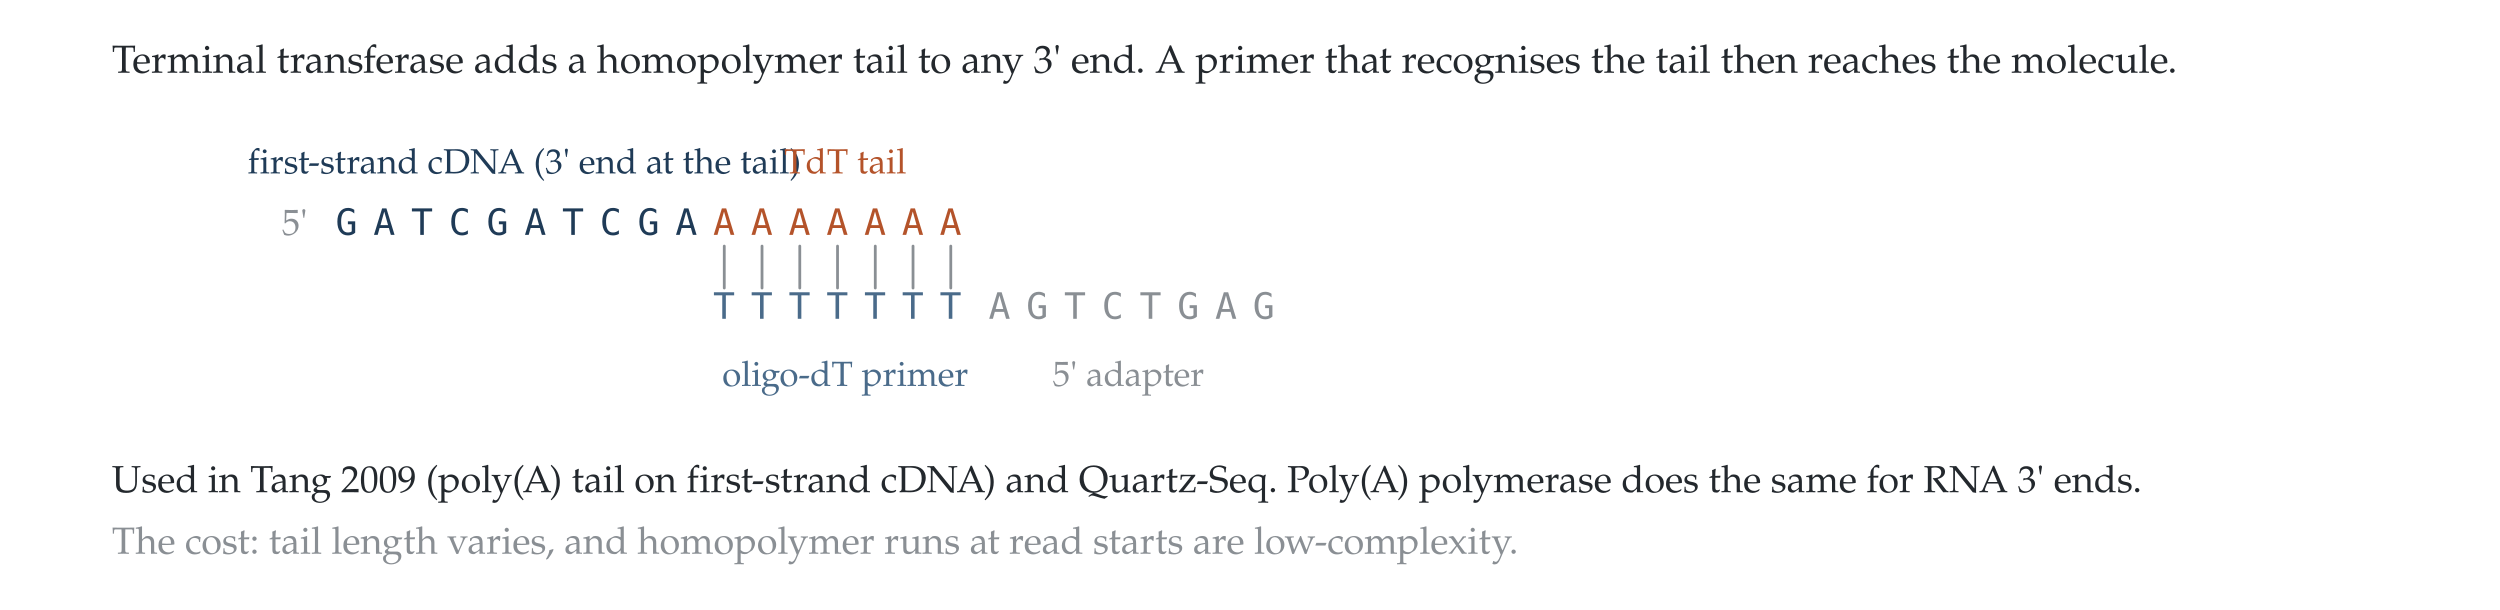
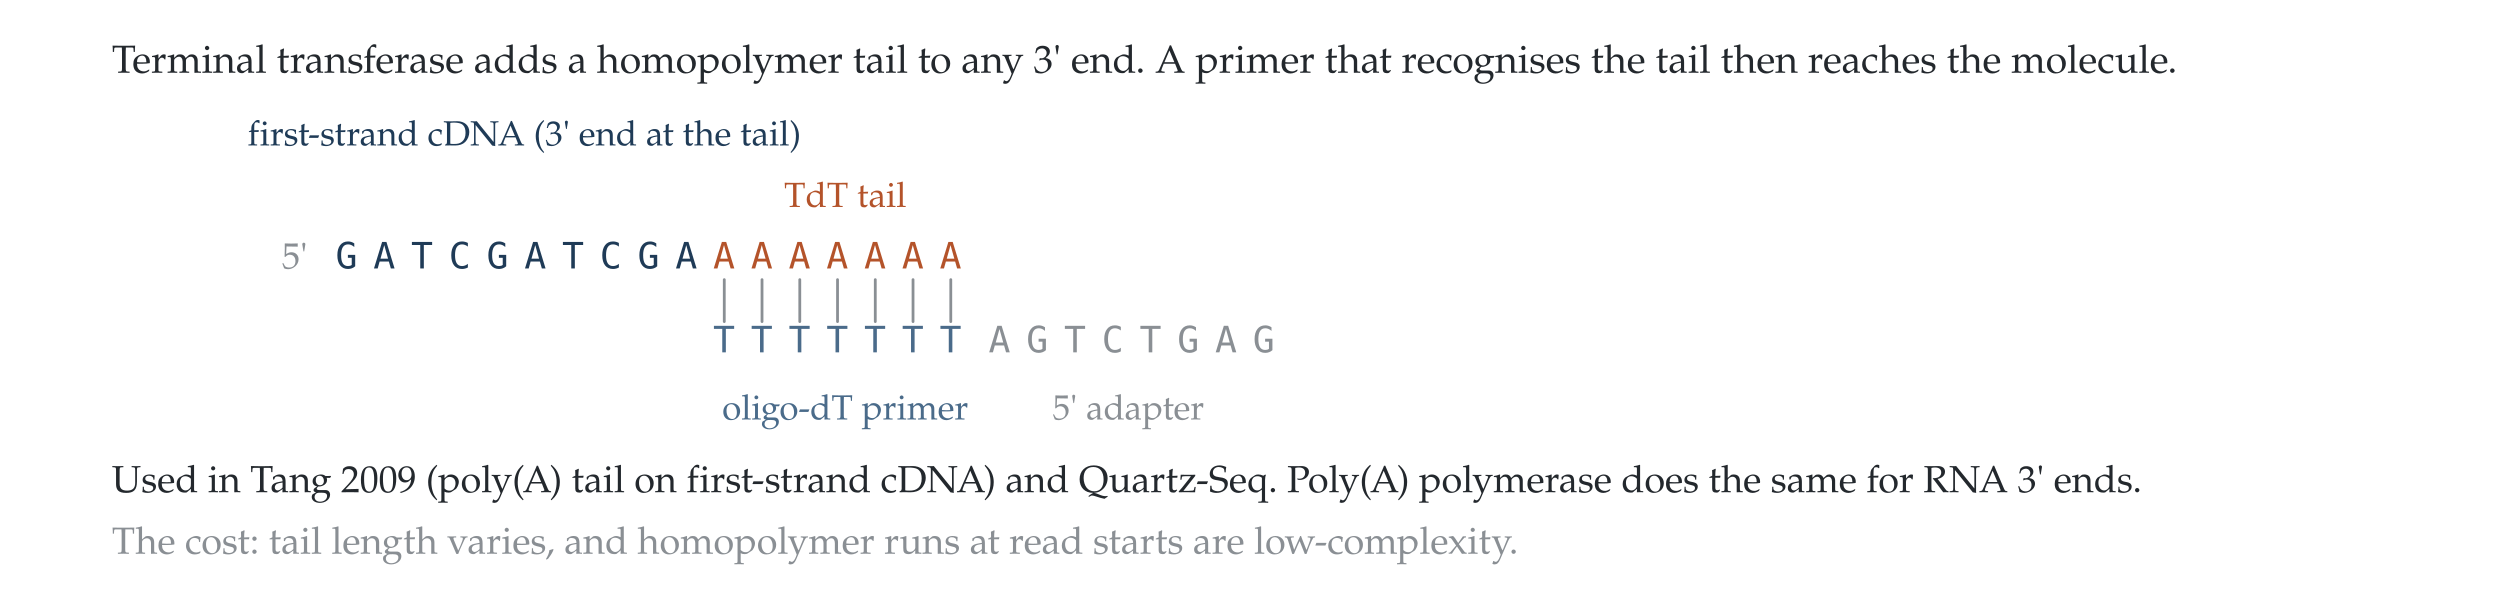
<svg xmlns="http://www.w3.org/2000/svg" viewBox="0 0 894 218" width="894" height="218" font-family="&quot;Palatino Linotype&quot;, &quot;Book Antiqua&quot;, Palatino, FreeSerif, serif" fill="#23282d">
  <rect width="700" height="218" fill="none" />
  <text x="40" y="26" font-size="14" fill="#23282d">Terminal transferase adds a homopolymer tail to any 3' end. A primer that recognises the tail then reaches the molecule.</text>
-   <text x="120.0" y="84" font-size="13" fill="#1f3b57" font-family="ui-monospace, &quot;DejaVu Sans Mono&quot;, &quot;Courier New&quot;, monospace">G</text>
-   <text x="133.5" y="84" font-size="13" fill="#1f3b57" font-family="ui-monospace, &quot;DejaVu Sans Mono&quot;, &quot;Courier New&quot;, monospace">A</text>
-   <text x="147.0" y="84" font-size="13" fill="#1f3b57" font-family="ui-monospace, &quot;DejaVu Sans Mono&quot;, &quot;Courier New&quot;, monospace">T</text>
-   <text x="160.5" y="84" font-size="13" fill="#1f3b57" font-family="ui-monospace, &quot;DejaVu Sans Mono&quot;, &quot;Courier New&quot;, monospace">C</text>
-   <text x="174.0" y="84" font-size="13" fill="#1f3b57" font-family="ui-monospace, &quot;DejaVu Sans Mono&quot;, &quot;Courier New&quot;, monospace">G</text>
-   <text x="187.5" y="84" font-size="13" fill="#1f3b57" font-family="ui-monospace, &quot;DejaVu Sans Mono&quot;, &quot;Courier New&quot;, monospace">A</text>
-   <text x="201.0" y="84" font-size="13" fill="#1f3b57" font-family="ui-monospace, &quot;DejaVu Sans Mono&quot;, &quot;Courier New&quot;, monospace">T</text>
-   <text x="214.5" y="84" font-size="13" fill="#1f3b57" font-family="ui-monospace, &quot;DejaVu Sans Mono&quot;, &quot;Courier New&quot;, monospace">C</text>
-   <text x="228.0" y="84" font-size="13" fill="#1f3b57" font-family="ui-monospace, &quot;DejaVu Sans Mono&quot;, &quot;Courier New&quot;, monospace">G</text>
-   <text x="241.5" y="84" font-size="13" fill="#1f3b57" font-family="ui-monospace, &quot;DejaVu Sans Mono&quot;, &quot;Courier New&quot;, monospace">A</text>
-   <text x="255.0" y="84" font-size="13" fill="#b4532a" font-family="ui-monospace, &quot;DejaVu Sans Mono&quot;, &quot;Courier New&quot;, monospace">A</text>
-   <text x="268.5" y="84" font-size="13" fill="#b4532a" font-family="ui-monospace, &quot;DejaVu Sans Mono&quot;, &quot;Courier New&quot;, monospace">A</text>
-   <text x="282.0" y="84" font-size="13" fill="#b4532a" font-family="ui-monospace, &quot;DejaVu Sans Mono&quot;, &quot;Courier New&quot;, monospace">A</text>
-   <text x="295.5" y="84" font-size="13" fill="#b4532a" font-family="ui-monospace, &quot;DejaVu Sans Mono&quot;, &quot;Courier New&quot;, monospace">A</text>
-   <text x="309.0" y="84" font-size="13" fill="#b4532a" font-family="ui-monospace, &quot;DejaVu Sans Mono&quot;, &quot;Courier New&quot;, monospace">A</text>
-   <text x="322.5" y="84" font-size="13" fill="#b4532a" font-family="ui-monospace, &quot;DejaVu Sans Mono&quot;, &quot;Courier New&quot;, monospace">A</text>
-   <text x="336.0" y="84" font-size="13" fill="#b4532a" font-family="ui-monospace, &quot;DejaVu Sans Mono&quot;, &quot;Courier New&quot;, monospace">A</text>
-   <text x="255.0" y="114" font-size="13" fill="#4a6b8a" font-family="ui-monospace, &quot;DejaVu Sans Mono&quot;, &quot;Courier New&quot;, monospace">T</text>
-   <text x="268.5" y="114" font-size="13" fill="#4a6b8a" font-family="ui-monospace, &quot;DejaVu Sans Mono&quot;, &quot;Courier New&quot;, monospace">T</text>
-   <text x="282.0" y="114" font-size="13" fill="#4a6b8a" font-family="ui-monospace, &quot;DejaVu Sans Mono&quot;, &quot;Courier New&quot;, monospace">T</text>
-   <text x="295.5" y="114" font-size="13" fill="#4a6b8a" font-family="ui-monospace, &quot;DejaVu Sans Mono&quot;, &quot;Courier New&quot;, monospace">T</text>
-   <text x="309.0" y="114" font-size="13" fill="#4a6b8a" font-family="ui-monospace, &quot;DejaVu Sans Mono&quot;, &quot;Courier New&quot;, monospace">T</text>
-   <text x="322.5" y="114" font-size="13" fill="#4a6b8a" font-family="ui-monospace, &quot;DejaVu Sans Mono&quot;, &quot;Courier New&quot;, monospace">T</text>
-   <text x="336.0" y="114" font-size="13" fill="#4a6b8a" font-family="ui-monospace, &quot;DejaVu Sans Mono&quot;, &quot;Courier New&quot;, monospace">T</text>
-   <text x="353.5" y="114" font-size="13" fill="#8a8f94" font-family="ui-monospace, &quot;DejaVu Sans Mono&quot;, &quot;Courier New&quot;, monospace">A</text>
-   <text x="367.0" y="114" font-size="13" fill="#8a8f94" font-family="ui-monospace, &quot;DejaVu Sans Mono&quot;, &quot;Courier New&quot;, monospace">G</text>
-   <text x="380.5" y="114" font-size="13" fill="#8a8f94" font-family="ui-monospace, &quot;DejaVu Sans Mono&quot;, &quot;Courier New&quot;, monospace">T</text>
-   <text x="394.0" y="114" font-size="13" fill="#8a8f94" font-family="ui-monospace, &quot;DejaVu Sans Mono&quot;, &quot;Courier New&quot;, monospace">C</text>
-   <text x="407.5" y="114" font-size="13" fill="#8a8f94" font-family="ui-monospace, &quot;DejaVu Sans Mono&quot;, &quot;Courier New&quot;, monospace">T</text>
-   <text x="421.0" y="114" font-size="13" fill="#8a8f94" font-family="ui-monospace, &quot;DejaVu Sans Mono&quot;, &quot;Courier New&quot;, monospace">G</text>
-   <text x="434.5" y="114" font-size="13" fill="#8a8f94" font-family="ui-monospace, &quot;DejaVu Sans Mono&quot;, &quot;Courier New&quot;, monospace">A</text>
-   <text x="448.0" y="114" font-size="13" fill="#8a8f94" font-family="ui-monospace, &quot;DejaVu Sans Mono&quot;, &quot;Courier New&quot;, monospace">G</text>
-   <line x1="259.0" y1="88" x2="259.0" y2="103" stroke="#8a8f94" stroke-width="1" stroke-linecap="round" />
-   <line x1="272.5" y1="88" x2="272.5" y2="103" stroke="#8a8f94" stroke-width="1" stroke-linecap="round" />
-   <line x1="286.0" y1="88" x2="286.0" y2="103" stroke="#8a8f94" stroke-width="1" stroke-linecap="round" />
-   <line x1="299.5" y1="88" x2="299.5" y2="103" stroke="#8a8f94" stroke-width="1" stroke-linecap="round" />
-   <line x1="313.0" y1="88" x2="313.0" y2="103" stroke="#8a8f94" stroke-width="1" stroke-linecap="round" />
-   <line x1="326.5" y1="88" x2="326.5" y2="103" stroke="#8a8f94" stroke-width="1" stroke-linecap="round" />
-   <line x1="340.0" y1="88" x2="340.0" y2="103" stroke="#8a8f94" stroke-width="1" stroke-linecap="round" />
-   <text x="187.5" y="62" font-size="12.5" text-anchor="middle" fill="#1f3b57">first-strand cDNA (3' end at the tail)</text>
-   <text x="302.25" y="62" font-size="12.5" text-anchor="middle" fill="#b4532a">TdT tail</text>
-   <text x="302.25" y="138" font-size="12.5" text-anchor="middle" fill="#4a6b8a">oligo-dT primer</text>
-   <text x="403.5" y="138" font-size="12.5" text-anchor="middle" fill="#8a8f94">5' adapter</text>
-   <text x="110" y="84" font-size="13" text-anchor="end" fill="#8a8f94">5'</text>
+   <text x="120.0" y="96" font-size="13" fill="#1f3b57" font-family="ui-monospace, &quot;DejaVu Sans Mono&quot;, &quot;Courier New&quot;, monospace">G</text>
+   <text x="133.5" y="96" font-size="13" fill="#1f3b57" font-family="ui-monospace, &quot;DejaVu Sans Mono&quot;, &quot;Courier New&quot;, monospace">A</text>
+   <text x="147.0" y="96" font-size="13" fill="#1f3b57" font-family="ui-monospace, &quot;DejaVu Sans Mono&quot;, &quot;Courier New&quot;, monospace">T</text>
+   <text x="160.5" y="96" font-size="13" fill="#1f3b57" font-family="ui-monospace, &quot;DejaVu Sans Mono&quot;, &quot;Courier New&quot;, monospace">C</text>
+   <text x="174.0" y="96" font-size="13" fill="#1f3b57" font-family="ui-monospace, &quot;DejaVu Sans Mono&quot;, &quot;Courier New&quot;, monospace">G</text>
+   <text x="187.5" y="96" font-size="13" fill="#1f3b57" font-family="ui-monospace, &quot;DejaVu Sans Mono&quot;, &quot;Courier New&quot;, monospace">A</text>
+   <text x="201.0" y="96" font-size="13" fill="#1f3b57" font-family="ui-monospace, &quot;DejaVu Sans Mono&quot;, &quot;Courier New&quot;, monospace">T</text>
+   <text x="214.5" y="96" font-size="13" fill="#1f3b57" font-family="ui-monospace, &quot;DejaVu Sans Mono&quot;, &quot;Courier New&quot;, monospace">C</text>
+   <text x="228.0" y="96" font-size="13" fill="#1f3b57" font-family="ui-monospace, &quot;DejaVu Sans Mono&quot;, &quot;Courier New&quot;, monospace">G</text>
+   <text x="241.5" y="96" font-size="13" fill="#1f3b57" font-family="ui-monospace, &quot;DejaVu Sans Mono&quot;, &quot;Courier New&quot;, monospace">A</text>
+   <text x="255.0" y="96" font-size="13" fill="#b4532a" font-family="ui-monospace, &quot;DejaVu Sans Mono&quot;, &quot;Courier New&quot;, monospace">A</text>
+   <text x="268.5" y="96" font-size="13" fill="#b4532a" font-family="ui-monospace, &quot;DejaVu Sans Mono&quot;, &quot;Courier New&quot;, monospace">A</text>
+   <text x="282.0" y="96" font-size="13" fill="#b4532a" font-family="ui-monospace, &quot;DejaVu Sans Mono&quot;, &quot;Courier New&quot;, monospace">A</text>
+   <text x="295.5" y="96" font-size="13" fill="#b4532a" font-family="ui-monospace, &quot;DejaVu Sans Mono&quot;, &quot;Courier New&quot;, monospace">A</text>
+   <text x="309.0" y="96" font-size="13" fill="#b4532a" font-family="ui-monospace, &quot;DejaVu Sans Mono&quot;, &quot;Courier New&quot;, monospace">A</text>
+   <text x="322.5" y="96" font-size="13" fill="#b4532a" font-family="ui-monospace, &quot;DejaVu Sans Mono&quot;, &quot;Courier New&quot;, monospace">A</text>
+   <text x="336.0" y="96" font-size="13" fill="#b4532a" font-family="ui-monospace, &quot;DejaVu Sans Mono&quot;, &quot;Courier New&quot;, monospace">A</text>
+   <text x="255.0" y="126" font-size="13" fill="#4a6b8a" font-family="ui-monospace, &quot;DejaVu Sans Mono&quot;, &quot;Courier New&quot;, monospace">T</text>
+   <text x="268.5" y="126" font-size="13" fill="#4a6b8a" font-family="ui-monospace, &quot;DejaVu Sans Mono&quot;, &quot;Courier New&quot;, monospace">T</text>
+   <text x="282.0" y="126" font-size="13" fill="#4a6b8a" font-family="ui-monospace, &quot;DejaVu Sans Mono&quot;, &quot;Courier New&quot;, monospace">T</text>
+   <text x="295.5" y="126" font-size="13" fill="#4a6b8a" font-family="ui-monospace, &quot;DejaVu Sans Mono&quot;, &quot;Courier New&quot;, monospace">T</text>
+   <text x="309.0" y="126" font-size="13" fill="#4a6b8a" font-family="ui-monospace, &quot;DejaVu Sans Mono&quot;, &quot;Courier New&quot;, monospace">T</text>
+   <text x="322.5" y="126" font-size="13" fill="#4a6b8a" font-family="ui-monospace, &quot;DejaVu Sans Mono&quot;, &quot;Courier New&quot;, monospace">T</text>
+   <text x="336.0" y="126" font-size="13" fill="#4a6b8a" font-family="ui-monospace, &quot;DejaVu Sans Mono&quot;, &quot;Courier New&quot;, monospace">T</text>
+   <text x="353.5" y="126" font-size="13" fill="#8a8f94" font-family="ui-monospace, &quot;DejaVu Sans Mono&quot;, &quot;Courier New&quot;, monospace">A</text>
+   <text x="367.0" y="126" font-size="13" fill="#8a8f94" font-family="ui-monospace, &quot;DejaVu Sans Mono&quot;, &quot;Courier New&quot;, monospace">G</text>
+   <text x="380.5" y="126" font-size="13" fill="#8a8f94" font-family="ui-monospace, &quot;DejaVu Sans Mono&quot;, &quot;Courier New&quot;, monospace">T</text>
+   <text x="394.0" y="126" font-size="13" fill="#8a8f94" font-family="ui-monospace, &quot;DejaVu Sans Mono&quot;, &quot;Courier New&quot;, monospace">C</text>
+   <text x="407.5" y="126" font-size="13" fill="#8a8f94" font-family="ui-monospace, &quot;DejaVu Sans Mono&quot;, &quot;Courier New&quot;, monospace">T</text>
+   <text x="421.0" y="126" font-size="13" fill="#8a8f94" font-family="ui-monospace, &quot;DejaVu Sans Mono&quot;, &quot;Courier New&quot;, monospace">G</text>
+   <text x="434.5" y="126" font-size="13" fill="#8a8f94" font-family="ui-monospace, &quot;DejaVu Sans Mono&quot;, &quot;Courier New&quot;, monospace">A</text>
+   <text x="448.0" y="126" font-size="13" fill="#8a8f94" font-family="ui-monospace, &quot;DejaVu Sans Mono&quot;, &quot;Courier New&quot;, monospace">G</text>
+   <line x1="259.0" y1="100" x2="259.0" y2="115" stroke="#8a8f94" stroke-width="1" stroke-linecap="round" />
+   <line x1="272.5" y1="100" x2="272.5" y2="115" stroke="#8a8f94" stroke-width="1" stroke-linecap="round" />
+   <line x1="286.0" y1="100" x2="286.0" y2="115" stroke="#8a8f94" stroke-width="1" stroke-linecap="round" />
+   <line x1="299.5" y1="100" x2="299.5" y2="115" stroke="#8a8f94" stroke-width="1" stroke-linecap="round" />
+   <line x1="313.0" y1="100" x2="313.0" y2="115" stroke="#8a8f94" stroke-width="1" stroke-linecap="round" />
+   <line x1="326.5" y1="100" x2="326.5" y2="115" stroke="#8a8f94" stroke-width="1" stroke-linecap="round" />
+   <line x1="340.0" y1="100" x2="340.0" y2="115" stroke="#8a8f94" stroke-width="1" stroke-linecap="round" />
+   <text x="187.5" y="52" font-size="12.5" text-anchor="middle" fill="#1f3b57">first-strand cDNA (3' end at the tail)</text>
+   <text x="302.25" y="74" font-size="12.5" text-anchor="middle" fill="#b4532a">TdT tail</text>
+   <text x="302.25" y="150" font-size="12.5" text-anchor="middle" fill="#4a6b8a">oligo-dT primer</text>
+   <text x="403.5" y="150" font-size="12.5" text-anchor="middle" fill="#8a8f94">5' adapter</text>
+   <text x="110" y="96" font-size="13" text-anchor="end" fill="#8a8f94">5'</text>
  <text x="40" y="176" font-size="13.5" fill="#23282d">Used in Tang 2009 (poly(A) tail on first-strand cDNA) and Quartz-Seq. Poly(A) polymerase does the same for RNA 3' ends.</text>
  <text x="40" y="198" font-size="13.5" fill="#8a8f94">The cost: tail length varies, and homopolymer runs at read starts are low-complexity.</text>
</svg>
